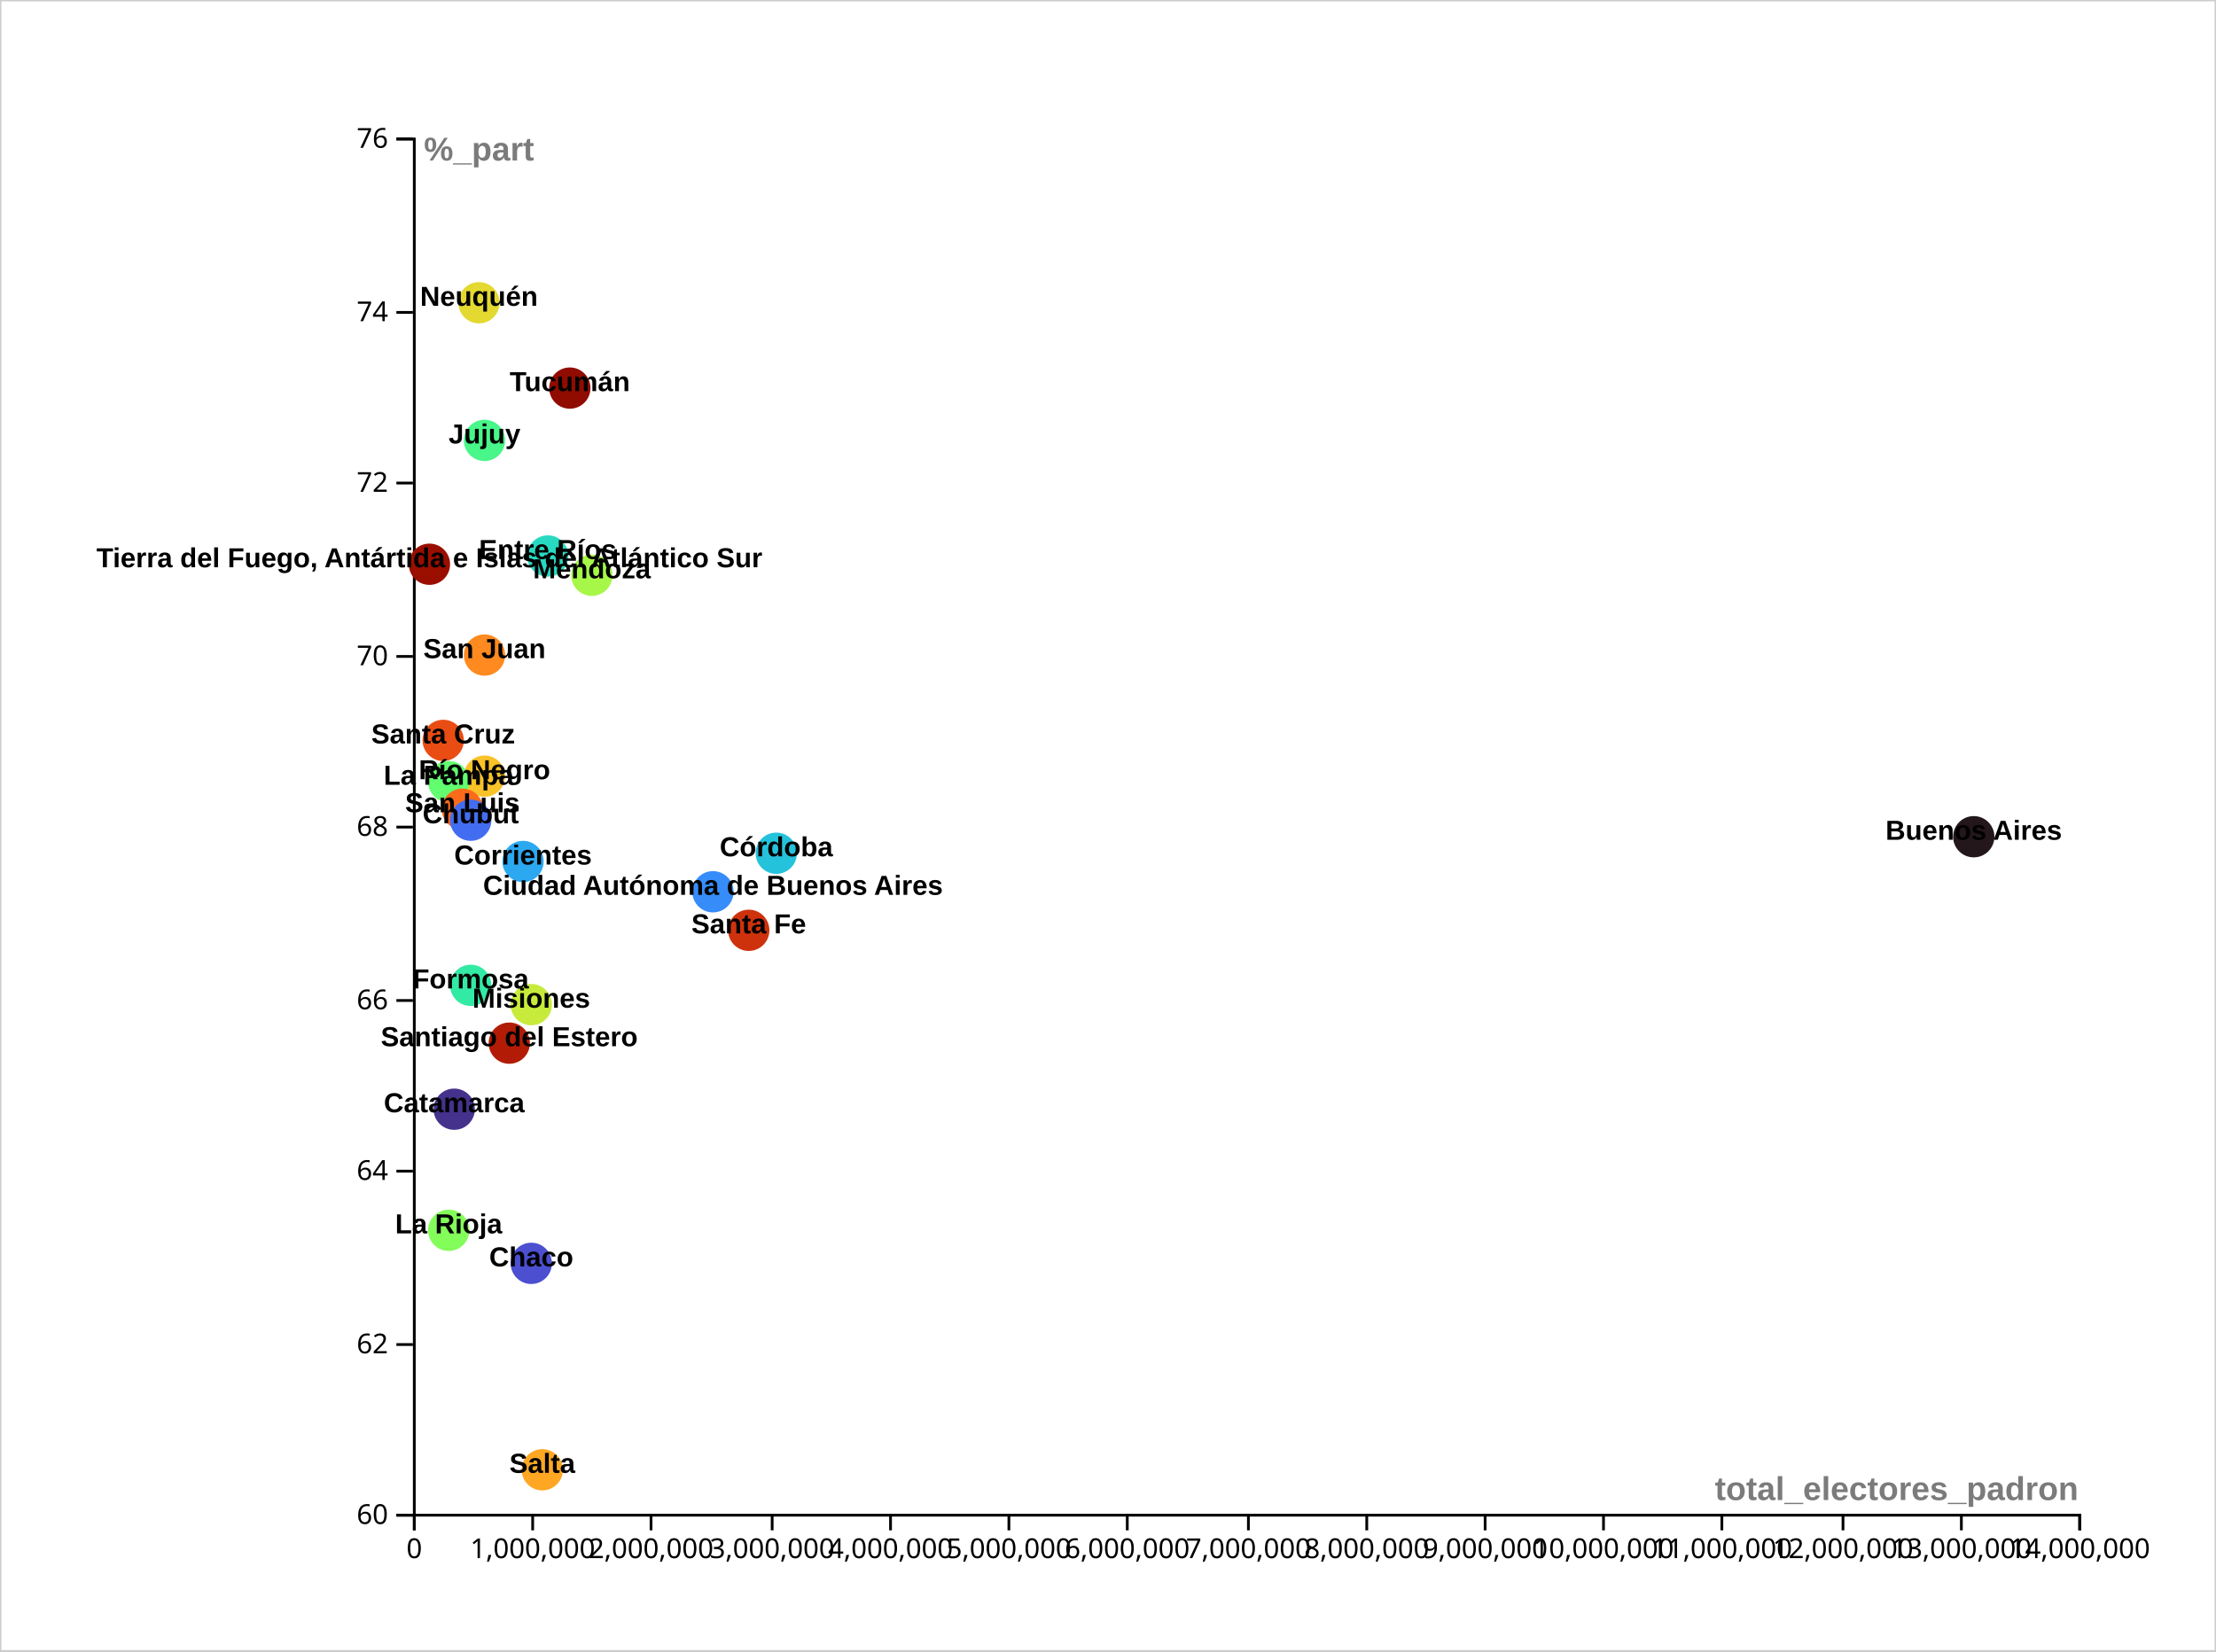
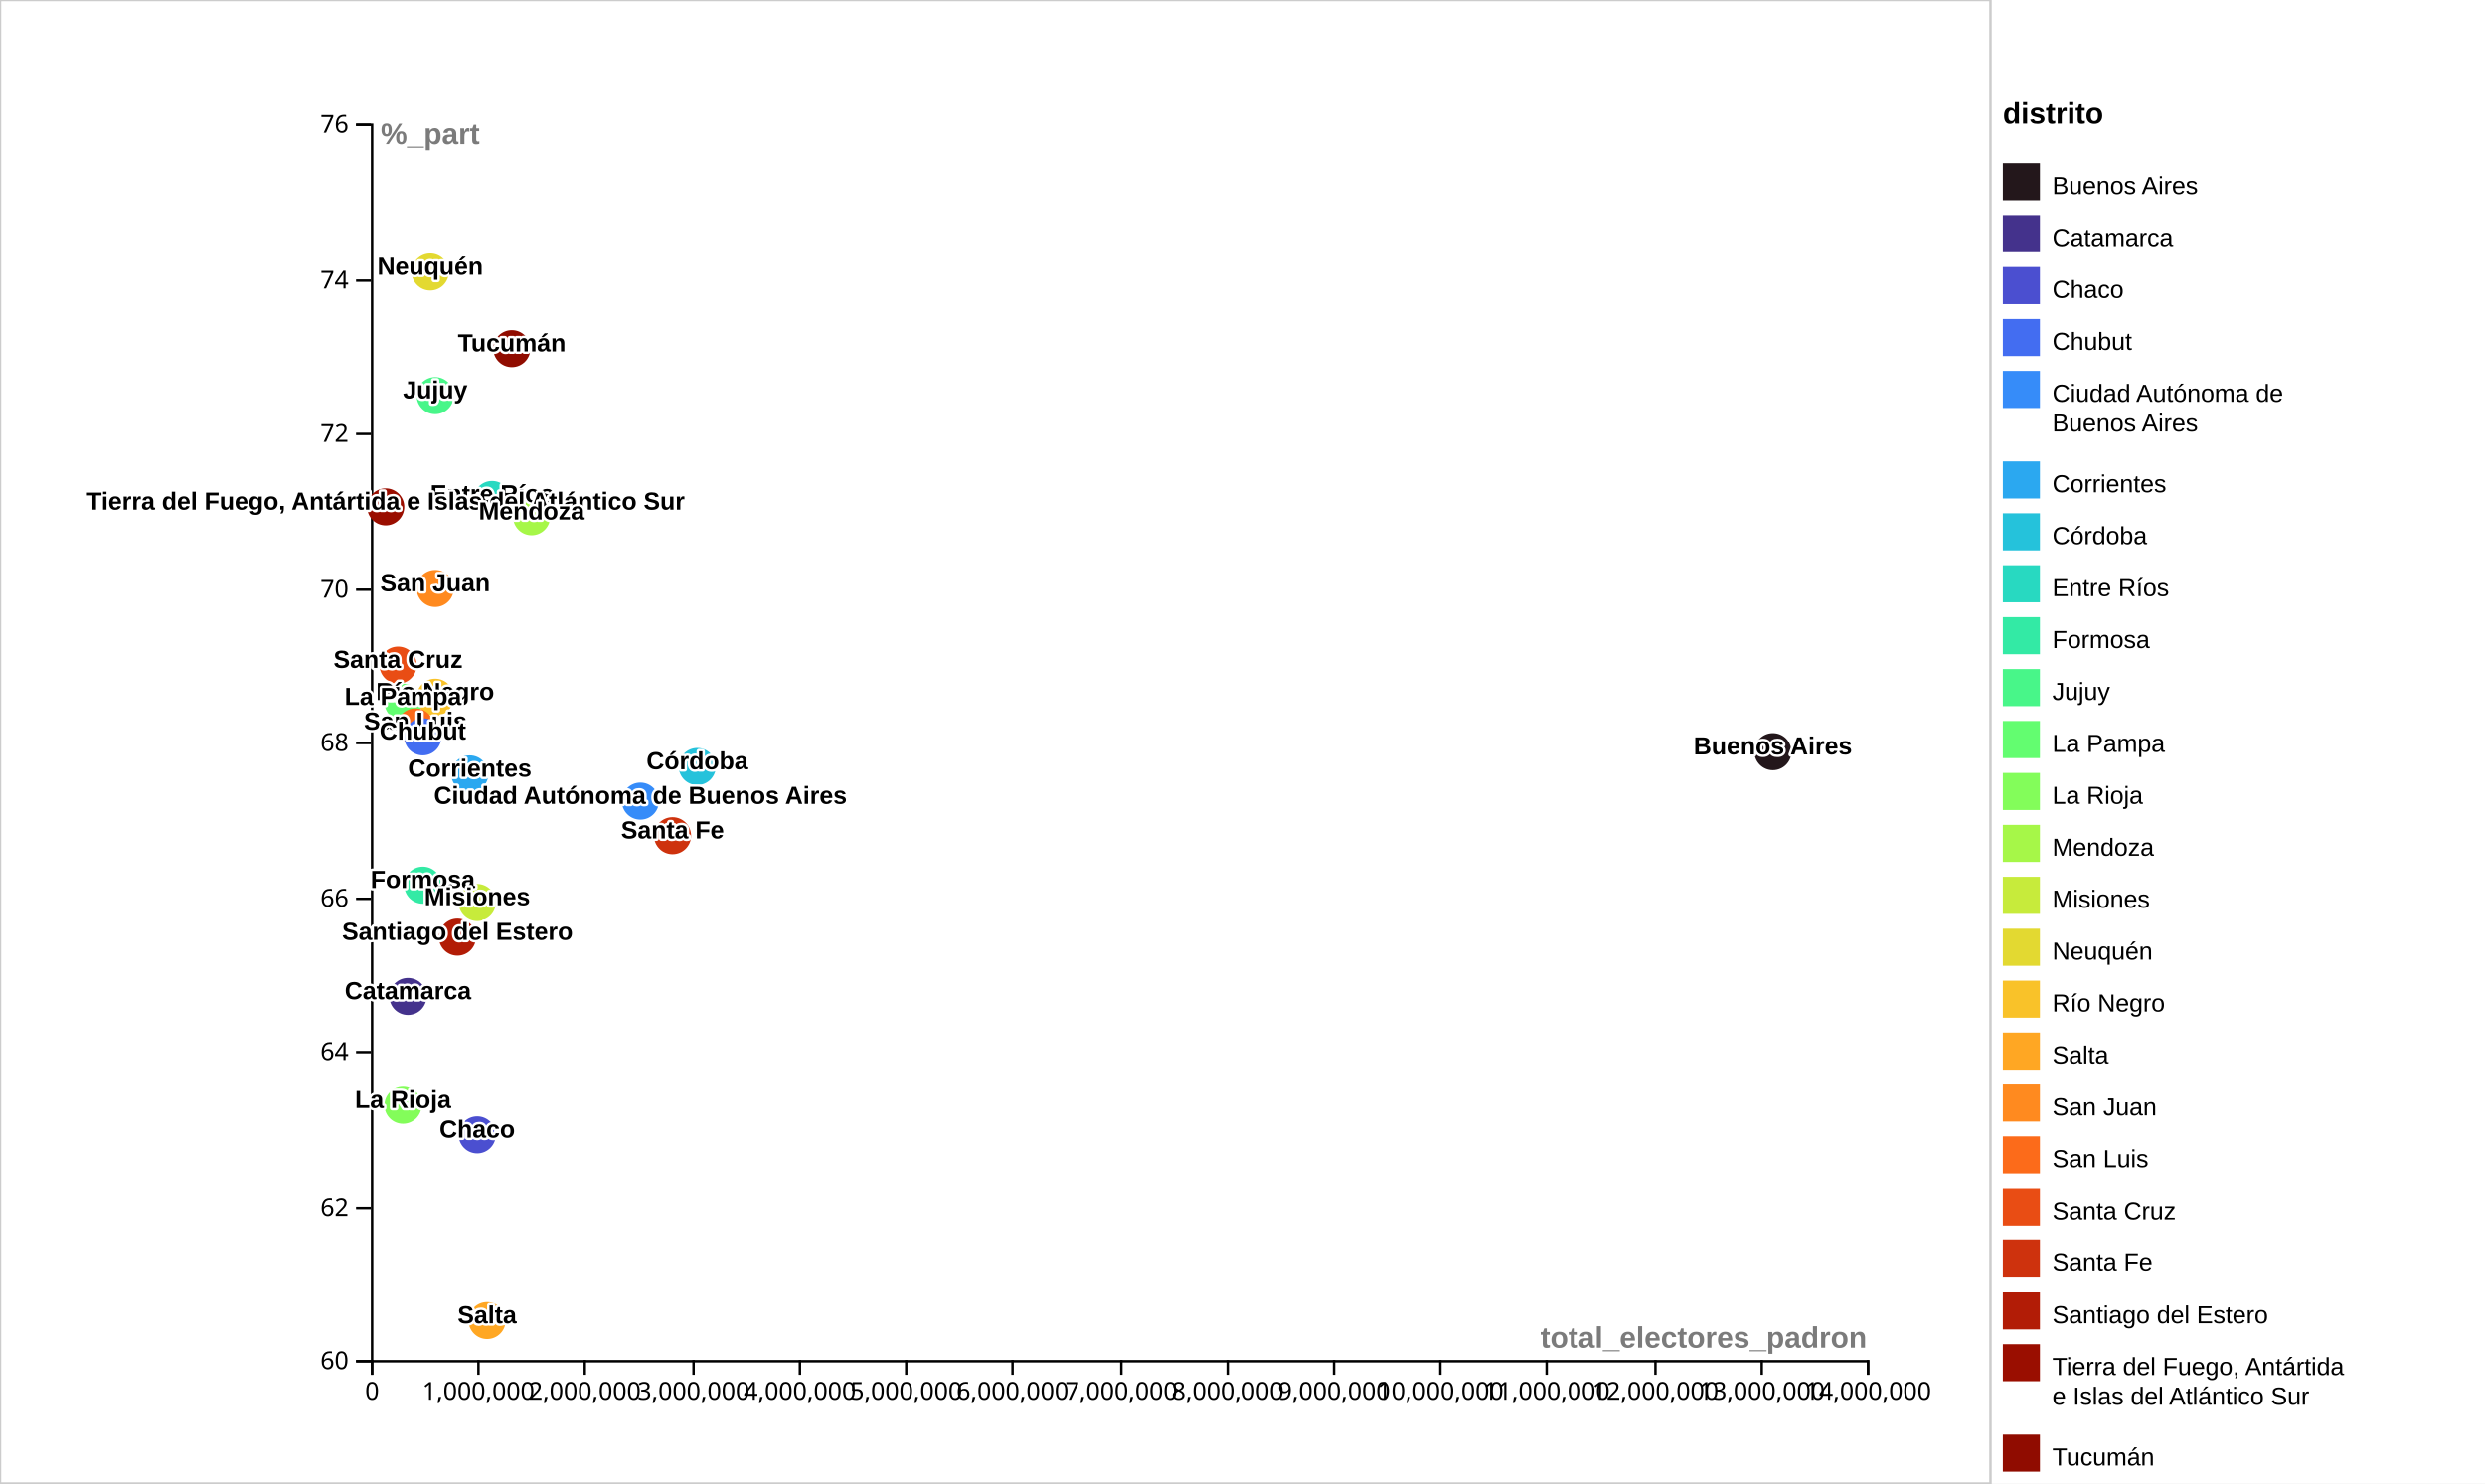
- <svg xmlns="http://www.w3.org/2000/svg" width="805" height="600">
-   <rect width="805" height="600" x="0" y="0" fill="#FFFFFF" id="background" />
+ <svg xmlns="http://www.w3.org/2000/svg" width="1005" height="600">
+   <rect width="1005" height="600" x="0" y="0" fill="#FFFFFF" id="background" />
  <g id="series">
    <g transform="translate(0,0)">
      <g transform="translate(150,50)" clip-path="url(#serieClipPath)">
        <g id="axis">
          <g transform="translate(0,500)" fill="none" font-size="10" font-family="sans-serif" text-anchor="middle">
            <path class="domain" stroke="currentColor" d="M0.5,6V0.5H605.5V6" />
            <g class="tick" opacity="1" transform="translate(0.5,0)">
              <line stroke="currentColor" y2="6" />
              <text fill="currentColor" y="9" dy="0.71em">0</text>
            </g>
            <g class="tick" opacity="1" transform="translate(43.5,0)">
              <line stroke="currentColor" y2="6" />
              <text fill="currentColor" y="9" dy="0.71em">1,000,000</text>
            </g>
            <g class="tick" opacity="1" transform="translate(86.5,0)">
              <line stroke="currentColor" y2="6" />
              <text fill="currentColor" y="9" dy="0.71em">2,000,000</text>
            </g>
            <g class="tick" opacity="1" transform="translate(130.5,0)">
              <line stroke="currentColor" y2="6" />
              <text fill="currentColor" y="9" dy="0.71em">3,000,000</text>
            </g>
            <g class="tick" opacity="1" transform="translate(173.5,0)">
              <line stroke="currentColor" y2="6" />
              <text fill="currentColor" y="9" dy="0.71em">4,000,000</text>
            </g>
            <g class="tick" opacity="1" transform="translate(216.5,0)">
              <line stroke="currentColor" y2="6" />
              <text fill="currentColor" y="9" dy="0.71em">5,000,000</text>
            </g>
            <g class="tick" opacity="1" transform="translate(259.5,0)">
              <line stroke="currentColor" y2="6" />
              <text fill="currentColor" y="9" dy="0.71em">6,000,000</text>
            </g>
            <g class="tick" opacity="1" transform="translate(303.5,0)">
              <line stroke="currentColor" y2="6" />
              <text fill="currentColor" y="9" dy="0.71em">7,000,000</text>
            </g>
            <g class="tick" opacity="1" transform="translate(346.5,0)">
              <line stroke="currentColor" y2="6" />
              <text fill="currentColor" y="9" dy="0.71em">8,000,000</text>
            </g>
            <g class="tick" opacity="1" transform="translate(389.5,0)">
              <line stroke="currentColor" y2="6" />
              <text fill="currentColor" y="9" dy="0.71em">9,000,000</text>
            </g>
            <g class="tick" opacity="1" transform="translate(432.5,0)">
              <line stroke="currentColor" y2="6" />
              <text fill="currentColor" y="9" dy="0.71em">10,000,000</text>
            </g>
            <g class="tick" opacity="1" transform="translate(475.5,0)">
              <line stroke="currentColor" y2="6" />
              <text fill="currentColor" y="9" dy="0.71em">11,000,000</text>
            </g>
            <g class="tick" opacity="1" transform="translate(519.5,0)">
              <line stroke="currentColor" y2="6" />
              <text fill="currentColor" y="9" dy="0.71em">12,000,000</text>
            </g>
            <g class="tick" opacity="1" transform="translate(562.5,0)">
              <line stroke="currentColor" y2="6" />
              <text fill="currentColor" y="9" dy="0.71em">13,000,000</text>
            </g>
            <g class="tick" opacity="1" transform="translate(605.5,0)">
              <line stroke="currentColor" y2="6" />
              <text fill="currentColor" y="9" dy="0.71em">14,000,000</text>
            </g>
            <text x="605" dy="-5" text-anchor="end" style="font-family: Arial, sans-serif; font-size: 12px; fill: rgb(123, 123, 123); font-weight: bold;">total_electores_padron</text>
          </g>
          <g fill="none" font-size="10" font-family="sans-serif" text-anchor="end">
            <path class="domain" stroke="currentColor" d="M-6,500.5H0.5V0.5H-6" />
            <g class="tick" opacity="1" transform="translate(0,500.5)">
              <line stroke="currentColor" x2="-6" />
              <text fill="currentColor" x="-9" dy="0.32em">60</text>
            </g>
            <g class="tick" opacity="1" transform="translate(0,438.5)">
              <line stroke="currentColor" x2="-6" />
              <text fill="currentColor" x="-9" dy="0.32em">62</text>
            </g>
            <g class="tick" opacity="1" transform="translate(0,375.5)">
              <line stroke="currentColor" x2="-6" />
              <text fill="currentColor" x="-9" dy="0.32em">64</text>
            </g>
            <g class="tick" opacity="1" transform="translate(0,313.5)">
              <line stroke="currentColor" x2="-6" />
              <text fill="currentColor" x="-9" dy="0.32em">66</text>
            </g>
            <g class="tick" opacity="1" transform="translate(0,250.5)">
              <line stroke="currentColor" x2="-6" />
              <text fill="currentColor" x="-9" dy="0.32em">68</text>
            </g>
            <g class="tick" opacity="1" transform="translate(0,188.5)">
              <line stroke="currentColor" x2="-6" />
              <text fill="currentColor" x="-9" dy="0.32em">70</text>
            </g>
            <g class="tick" opacity="1" transform="translate(0,125.5)">
              <line stroke="currentColor" x2="-6" />
              <text fill="currentColor" x="-9" dy="0.32em">72</text>
            </g>
            <g class="tick" opacity="1" transform="translate(0,63.5)">
              <line stroke="currentColor" x2="-6" />
              <text fill="currentColor" x="-9" dy="0.32em">74</text>
            </g>
            <g class="tick" opacity="1" transform="translate(0,0.5)">
              <line stroke="currentColor" x2="-6" />
              <text fill="currentColor" x="-9" dy="0.32em">76</text>
            </g>
            <text x="4" text-anchor="start" dominant-baseline="hanging" style="font-family: Arial, sans-serif; font-size: 12px; fill: rgb(123, 123, 123); font-weight: bold;">%_part</text>
          </g>
        </g>
        <g id="viz">
          <g>
            <circle cx="24" cy="60" fill="rgb(227, 217, 49)" r="7.5" stroke="none" />
          </g>
          <g>
            <circle cx="57" cy="91" fill="rgb(144, 12, 0)" r="7.5" stroke="none" />
          </g>
          <g>
            <circle cx="26" cy="110" fill="rgb(72, 246, 137)" r="7.5" stroke="none" />
          </g>
          <g>
            <circle cx="49" cy="152" fill="rgb(40, 217, 193)" r="7.5" stroke="none" />
          </g>
          <g>
            <circle cx="6" cy="155" fill="rgb(154, 14, 0)" r="7.5" stroke="none" />
          </g>
          <g>
            <circle cx="65" cy="159" fill="rgb(166, 247, 72)" r="7.5" stroke="none" />
          </g>
          <g>
            <circle cx="26" cy="188" fill="rgb(255, 138, 31)" r="7.5" stroke="none" />
          </g>
          <g>
            <circle cx="11" cy="219" fill="rgb(233, 77, 20)" r="7.5" stroke="none" />
          </g>
          <g>
            <circle cx="26" cy="232" fill="rgb(249, 194, 41)" r="7.5" stroke="none" />
          </g>
          <g>
            <circle cx="13" cy="234" fill="rgb(99, 253, 112)" r="7.5" stroke="none" />
          </g>
          <g>
            <circle cx="18" cy="244" fill="rgb(252, 107, 26)" r="7.5" stroke="none" />
          </g>
          <g>
            <circle cx="21" cy="248" fill="rgb(67, 109, 241)" r="7.5" stroke="none" />
          </g>
          <g>
            <circle cx="567" cy="254" fill="rgb(35, 23, 27)" r="7.5" stroke="none" />
          </g>
          <g>
            <circle cx="132" cy="260" fill="rgb(37, 194, 219)" r="7.5" stroke="none" />
          </g>
          <g>
            <circle cx="40" cy="263" fill="rgb(43, 168, 240)" r="7.5" stroke="none" />
          </g>
          <g>
            <circle cx="109" cy="274" fill="rgb(54, 140, 249)" r="7.5" stroke="none" />
          </g>
          <g>
            <circle cx="122" cy="288" fill="rgb(206, 50, 13)" r="7.5" stroke="none" />
          </g>
          <g>
            <circle cx="21" cy="308" fill="rgb(51, 234, 165)" r="7.5" stroke="none" />
          </g>
          <g>
            <circle cx="43" cy="315" fill="rgb(199, 235, 59)" r="7.5" stroke="none" />
          </g>
          <g>
            <circle cx="35" cy="329" fill="rgb(178, 28, 6)" r="7.5" stroke="none" />
          </g>
          <g>
            <circle cx="15" cy="353" fill="rgb(68, 50, 140)" r="7.5" stroke="none" />
          </g>
          <g>
            <circle cx="13" cy="397" fill="rgb(131, 253, 90)" r="7.5" stroke="none" />
          </g>
          <g>
            <circle cx="43" cy="409" fill="rgb(75, 79, 208)" r="7.5" stroke="none" />
          </g>
          <g>
            <circle cx="47" cy="484" fill="rgb(255, 167, 35)" r="7.5" stroke="none" />
          </g>
          <g id="labels">
            <g transform="translate(24,60)">
-               <text x="0" y="0" text-anchor="middle" dominant-baseline="text-before-edge" transform="translate(0,-5.5)">
+               <text x="0" y="0" text-anchor="middle" dominant-baseline="text-before-edge" transform="translate(0,-5.5)" style="stroke-width: 2px; paint-order: stroke; stroke: white; stroke-linecap: round; stroke-linejoin: round;">
                <tspan x="0" y="0" dy="0" style="font-family: Arial, sans-serif; font-size: 10px; fill: black; font-weight: bold;">Neuquén</tspan>
              </text>
            </g>
            <g transform="translate(57,91)">
-               <text x="0" y="0" text-anchor="middle" dominant-baseline="text-before-edge" transform="translate(0,-5.5)">
+               <text x="0" y="0" text-anchor="middle" dominant-baseline="text-before-edge" transform="translate(0,-5.5)" style="stroke-width: 2px; paint-order: stroke; stroke: white; stroke-linecap: round; stroke-linejoin: round;">
                <tspan x="0" y="0" dy="0" style="font-family: Arial, sans-serif; font-size: 10px; fill: black; font-weight: bold;">Tucumán</tspan>
              </text>
            </g>
            <g transform="translate(26,110)">
-               <text x="0" y="0" text-anchor="middle" dominant-baseline="text-before-edge" transform="translate(0,-5.5)">
+               <text x="0" y="0" text-anchor="middle" dominant-baseline="text-before-edge" transform="translate(0,-5.5)" style="stroke-width: 2px; paint-order: stroke; stroke: white; stroke-linecap: round; stroke-linejoin: round;">
                <tspan x="0" y="0" dy="0" style="font-family: Arial, sans-serif; font-size: 10px; fill: black; font-weight: bold;">Jujuy</tspan>
              </text>
            </g>
            <g transform="translate(49,152)">
-               <text x="0" y="0" text-anchor="middle" dominant-baseline="text-before-edge" transform="translate(0,-5.5)">
+               <text x="0" y="0" text-anchor="middle" dominant-baseline="text-before-edge" transform="translate(0,-5.5)" style="stroke-width: 2px; paint-order: stroke; stroke: white; stroke-linecap: round; stroke-linejoin: round;">
                <tspan x="0" y="0" dy="0" style="font-family: Arial, sans-serif; font-size: 10px; fill: black; font-weight: bold;">Entre Ríos</tspan>
              </text>
            </g>
            <g transform="translate(6,155)">
-               <text x="0" y="0" text-anchor="middle" dominant-baseline="text-before-edge" transform="translate(0,-5.5)">
+               <text x="0" y="0" text-anchor="middle" dominant-baseline="text-before-edge" transform="translate(0,-5.5)" style="stroke-width: 2px; paint-order: stroke; stroke: white; stroke-linecap: round; stroke-linejoin: round;">
                <tspan x="0" y="0" dy="0" style="font-family: Arial, sans-serif; font-size: 10px; fill: black; font-weight: bold;">Tierra del Fuego, Antártida e Islas del Atlántico Sur</tspan>
              </text>
            </g>
            <g transform="translate(65,159)">
-               <text x="0" y="0" text-anchor="middle" dominant-baseline="text-before-edge" transform="translate(0,-5.5)">
+               <text x="0" y="0" text-anchor="middle" dominant-baseline="text-before-edge" transform="translate(0,-5.5)" style="stroke-width: 2px; paint-order: stroke; stroke: white; stroke-linecap: round; stroke-linejoin: round;">
                <tspan x="0" y="0" dy="0" style="font-family: Arial, sans-serif; font-size: 10px; fill: black; font-weight: bold;">Mendoza</tspan>
              </text>
            </g>
            <g transform="translate(26,188)">
-               <text x="0" y="0" text-anchor="middle" dominant-baseline="text-before-edge" transform="translate(0,-5.5)">
+               <text x="0" y="0" text-anchor="middle" dominant-baseline="text-before-edge" transform="translate(0,-5.5)" style="stroke-width: 2px; paint-order: stroke; stroke: white; stroke-linecap: round; stroke-linejoin: round;">
                <tspan x="0" y="0" dy="0" style="font-family: Arial, sans-serif; font-size: 10px; fill: black; font-weight: bold;">San Juan</tspan>
              </text>
            </g>
            <g transform="translate(11,219)">
-               <text x="0" y="0" text-anchor="middle" dominant-baseline="text-before-edge" transform="translate(0,-5.5)">
+               <text x="0" y="0" text-anchor="middle" dominant-baseline="text-before-edge" transform="translate(0,-5.5)" style="stroke-width: 2px; paint-order: stroke; stroke: white; stroke-linecap: round; stroke-linejoin: round;">
                <tspan x="0" y="0" dy="0" style="font-family: Arial, sans-serif; font-size: 10px; fill: black; font-weight: bold;">Santa Cruz</tspan>
              </text>
            </g>
            <g transform="translate(26,232)">
-               <text x="0" y="0" text-anchor="middle" dominant-baseline="text-before-edge" transform="translate(0,-5.5)">
+               <text x="0" y="0" text-anchor="middle" dominant-baseline="text-before-edge" transform="translate(0,-5.5)" style="stroke-width: 2px; paint-order: stroke; stroke: white; stroke-linecap: round; stroke-linejoin: round;">
                <tspan x="0" y="0" dy="0" style="font-family: Arial, sans-serif; font-size: 10px; fill: black; font-weight: bold;">Río Negro</tspan>
              </text>
            </g>
            <g transform="translate(13,234)">
-               <text x="0" y="0" text-anchor="middle" dominant-baseline="text-before-edge" transform="translate(0,-5.5)">
+               <text x="0" y="0" text-anchor="middle" dominant-baseline="text-before-edge" transform="translate(0,-5.5)" style="stroke-width: 2px; paint-order: stroke; stroke: white; stroke-linecap: round; stroke-linejoin: round;">
                <tspan x="0" y="0" dy="0" style="font-family: Arial, sans-serif; font-size: 10px; fill: black; font-weight: bold;">La Pampa</tspan>
              </text>
            </g>
            <g transform="translate(18,244)">
-               <text x="0" y="0" text-anchor="middle" dominant-baseline="text-before-edge" transform="translate(0,-5.5)">
+               <text x="0" y="0" text-anchor="middle" dominant-baseline="text-before-edge" transform="translate(0,-5.5)" style="stroke-width: 2px; paint-order: stroke; stroke: white; stroke-linecap: round; stroke-linejoin: round;">
                <tspan x="0" y="0" dy="0" style="font-family: Arial, sans-serif; font-size: 10px; fill: black; font-weight: bold;">San Luis</tspan>
              </text>
            </g>
            <g transform="translate(21,248)">
-               <text x="0" y="0" text-anchor="middle" dominant-baseline="text-before-edge" transform="translate(0,-5.5)">
+               <text x="0" y="0" text-anchor="middle" dominant-baseline="text-before-edge" transform="translate(0,-5.5)" style="stroke-width: 2px; paint-order: stroke; stroke: white; stroke-linecap: round; stroke-linejoin: round;">
                <tspan x="0" y="0" dy="0" style="font-family: Arial, sans-serif; font-size: 10px; fill: black; font-weight: bold;">Chubut</tspan>
              </text>
            </g>
            <g transform="translate(567,254)">
-               <text x="0" y="0" text-anchor="middle" dominant-baseline="text-before-edge" transform="translate(0,-5.5)">
+               <text x="0" y="0" text-anchor="middle" dominant-baseline="text-before-edge" transform="translate(0,-5.5)" style="stroke-width: 2px; paint-order: stroke; stroke: white; stroke-linecap: round; stroke-linejoin: round;">
                <tspan x="0" y="0" dy="0" style="font-family: Arial, sans-serif; font-size: 10px; fill: black; font-weight: bold;">Buenos Aires</tspan>
              </text>
            </g>
            <g transform="translate(132,260)">
-               <text x="0" y="0" text-anchor="middle" dominant-baseline="text-before-edge" transform="translate(0,-5.5)">
+               <text x="0" y="0" text-anchor="middle" dominant-baseline="text-before-edge" transform="translate(0,-5.5)" style="stroke-width: 2px; paint-order: stroke; stroke: white; stroke-linecap: round; stroke-linejoin: round;">
                <tspan x="0" y="0" dy="0" style="font-family: Arial, sans-serif; font-size: 10px; fill: black; font-weight: bold;">Córdoba</tspan>
              </text>
            </g>
            <g transform="translate(40,263)">
-               <text x="0" y="0" text-anchor="middle" dominant-baseline="text-before-edge" transform="translate(0,-5.5)">
+               <text x="0" y="0" text-anchor="middle" dominant-baseline="text-before-edge" transform="translate(0,-5.5)" style="stroke-width: 2px; paint-order: stroke; stroke: white; stroke-linecap: round; stroke-linejoin: round;">
                <tspan x="0" y="0" dy="0" style="font-family: Arial, sans-serif; font-size: 10px; fill: black; font-weight: bold;">Corrientes</tspan>
              </text>
            </g>
            <g transform="translate(109,274)">
-               <text x="0" y="0" text-anchor="middle" dominant-baseline="text-before-edge" transform="translate(0,-5.5)">
+               <text x="0" y="0" text-anchor="middle" dominant-baseline="text-before-edge" transform="translate(0,-5.5)" style="stroke-width: 2px; paint-order: stroke; stroke: white; stroke-linecap: round; stroke-linejoin: round;">
                <tspan x="0" y="0" dy="0" style="font-family: Arial, sans-serif; font-size: 10px; fill: black; font-weight: bold;">Ciudad Autónoma de Buenos Aires</tspan>
              </text>
            </g>
            <g transform="translate(122,288)">
-               <text x="0" y="0" text-anchor="middle" dominant-baseline="text-before-edge" transform="translate(0,-5.5)">
+               <text x="0" y="0" text-anchor="middle" dominant-baseline="text-before-edge" transform="translate(0,-5.5)" style="stroke-width: 2px; paint-order: stroke; stroke: white; stroke-linecap: round; stroke-linejoin: round;">
                <tspan x="0" y="0" dy="0" style="font-family: Arial, sans-serif; font-size: 10px; fill: black; font-weight: bold;">Santa Fe</tspan>
              </text>
            </g>
            <g transform="translate(21,308)">
-               <text x="0" y="0" text-anchor="middle" dominant-baseline="text-before-edge" transform="translate(0,-5.5)">
+               <text x="0" y="0" text-anchor="middle" dominant-baseline="text-before-edge" transform="translate(0,-5.5)" style="stroke-width: 2px; paint-order: stroke; stroke: white; stroke-linecap: round; stroke-linejoin: round;">
                <tspan x="0" y="0" dy="0" style="font-family: Arial, sans-serif; font-size: 10px; fill: black; font-weight: bold;">Formosa</tspan>
              </text>
            </g>
            <g transform="translate(43,315)">
-               <text x="0" y="0" text-anchor="middle" dominant-baseline="text-before-edge" transform="translate(0,-5.5)">
+               <text x="0" y="0" text-anchor="middle" dominant-baseline="text-before-edge" transform="translate(0,-5.5)" style="stroke-width: 2px; paint-order: stroke; stroke: white; stroke-linecap: round; stroke-linejoin: round;">
                <tspan x="0" y="0" dy="0" style="font-family: Arial, sans-serif; font-size: 10px; fill: black; font-weight: bold;">Misiones</tspan>
              </text>
            </g>
            <g transform="translate(35,329)">
-               <text x="0" y="0" text-anchor="middle" dominant-baseline="text-before-edge" transform="translate(0,-5.5)">
+               <text x="0" y="0" text-anchor="middle" dominant-baseline="text-before-edge" transform="translate(0,-5.5)" style="stroke-width: 2px; paint-order: stroke; stroke: white; stroke-linecap: round; stroke-linejoin: round;">
                <tspan x="0" y="0" dy="0" style="font-family: Arial, sans-serif; font-size: 10px; fill: black; font-weight: bold;">Santiago del Estero</tspan>
              </text>
            </g>
            <g transform="translate(15,353)">
-               <text x="0" y="0" text-anchor="middle" dominant-baseline="text-before-edge" transform="translate(0,-5.5)">
+               <text x="0" y="0" text-anchor="middle" dominant-baseline="text-before-edge" transform="translate(0,-5.5)" style="stroke-width: 2px; paint-order: stroke; stroke: white; stroke-linecap: round; stroke-linejoin: round;">
                <tspan x="0" y="0" dy="0" style="font-family: Arial, sans-serif; font-size: 10px; fill: black; font-weight: bold;">Catamarca</tspan>
              </text>
            </g>
            <g transform="translate(13,397)">
-               <text x="0" y="0" text-anchor="middle" dominant-baseline="text-before-edge" transform="translate(0,-5.5)">
+               <text x="0" y="0" text-anchor="middle" dominant-baseline="text-before-edge" transform="translate(0,-5.5)" style="stroke-width: 2px; paint-order: stroke; stroke: white; stroke-linecap: round; stroke-linejoin: round;">
                <tspan x="0" y="0" dy="0" style="font-family: Arial, sans-serif; font-size: 10px; fill: black; font-weight: bold;">La Rioja</tspan>
              </text>
            </g>
            <g transform="translate(43,409)">
-               <text x="0" y="0" text-anchor="middle" dominant-baseline="text-before-edge" transform="translate(0,-5.5)">
+               <text x="0" y="0" text-anchor="middle" dominant-baseline="text-before-edge" transform="translate(0,-5.5)" style="stroke-width: 2px; paint-order: stroke; stroke: white; stroke-linecap: round; stroke-linejoin: round;">
                <tspan x="0" y="0" dy="0" style="font-family: Arial, sans-serif; font-size: 10px; fill: black; font-weight: bold;">Chaco</tspan>
              </text>
            </g>
            <g transform="translate(47,484)">
-               <text x="0" y="0" text-anchor="middle" dominant-baseline="text-before-edge" transform="translate(0,-5.5)">
+               <text x="0" y="0" text-anchor="middle" dominant-baseline="text-before-edge" transform="translate(0,-5.5)" style="stroke-width: 2px; paint-order: stroke; stroke: white; stroke-linecap: round; stroke-linejoin: round;">
                <tspan x="0" y="0" dy="0" style="font-family: Arial, sans-serif; font-size: 10px; fill: black; font-weight: bold;">Salta</tspan>
              </text>
            </g>
          </g>
        </g>
      </g>
      <text y="4" x="4" style="font-family: Arial, sans-serif; font-size: 12px; fill: black; font-weight: bold; dominant-baseline: hanging;" />
    </g>
  </g>
  <g id="grid">
    <rect x="0" y="0" width="805" height="600" fill="none" stroke="#ccc" />
  </g>
  <clipPath id="serieClipPath">
    <rect x="-150" y="-50" width="805" height="600" />
  </clipPath>
+   <g id="legend" transform="translate(805,50)">
+     <g transform="translate(5,0)">
+       <g class="legendColor" transform="translate(0,0)">
+         <g class="legendCells" transform="translate(0,16)">
+           <g class="cell" transform="translate(0, 0)">
+             <rect class="swatch" height="15" width="15" style="fill: rgb(35, 23, 27);" />
+             <text class="label" transform="translate( 20, 12.5)" font-family="&quot;Arial&quot;, sans-serif" font-size="10px">
+               <tspan x="0" dy="0em">Buenos Aires</tspan>
+             </text>
+           </g>
+           <g class="cell" transform="translate(0, 21)">
+             <rect class="swatch" height="15" width="15" style="fill: rgb(68, 50, 140);" />
+             <text class="label" transform="translate( 20, 12.5)" font-family="&quot;Arial&quot;, sans-serif" font-size="10px">
+               <tspan x="0" dy="0em">Catamarca</tspan>
+             </text>
+           </g>
+           <g class="cell" transform="translate(0, 42)">
+             <rect class="swatch" height="15" width="15" style="fill: rgb(75, 79, 208);" />
+             <text class="label" transform="translate( 20, 12.5)" font-family="&quot;Arial&quot;, sans-serif" font-size="10px">
+               <tspan x="0" dy="0em">Chaco</tspan>
+             </text>
+           </g>
+           <g class="cell" transform="translate(0, 63)">
+             <rect class="swatch" height="15" width="15" style="fill: rgb(67, 109, 241);" />
+             <text class="label" transform="translate( 20, 12.5)" font-family="&quot;Arial&quot;, sans-serif" font-size="10px">
+               <tspan x="0" dy="0em">Chubut</tspan>
+             </text>
+           </g>
+           <g class="cell" transform="translate(0, 84)">
+             <rect class="swatch" height="15" width="15" style="fill: rgb(54, 140, 249);" />
+             <text class="label" transform="translate( 20, 12.5)" font-family="&quot;Arial&quot;, sans-serif" font-size="10px">
+               <tspan x="0" dy="0em">Ciudad Autónoma de</tspan>
+               <tspan x="0" dy="1.2em">Buenos Aires</tspan>
+             </text>
+           </g>
+           <g class="cell" transform="translate(0, 120.6)">
+             <rect class="swatch" height="15" width="15" style="fill: rgb(43, 168, 240);" />
+             <text class="label" transform="translate( 20, 12.5)" font-family="&quot;Arial&quot;, sans-serif" font-size="10px">
+               <tspan x="0" dy="0em">Corrientes</tspan>
+             </text>
+           </g>
+           <g class="cell" transform="translate(0, 141.6)">
+             <rect class="swatch" height="15" width="15" style="fill: rgb(37, 194, 219);" />
+             <text class="label" transform="translate( 20, 12.5)" font-family="&quot;Arial&quot;, sans-serif" font-size="10px">
+               <tspan x="0" dy="0em">Córdoba</tspan>
+             </text>
+           </g>
+           <g class="cell" transform="translate(0, 162.6)">
+             <rect class="swatch" height="15" width="15" style="fill: rgb(40, 217, 193);" />
+             <text class="label" transform="translate( 20, 12.5)" font-family="&quot;Arial&quot;, sans-serif" font-size="10px">
+               <tspan x="0" dy="0em">Entre Ríos</tspan>
+             </text>
+           </g>
+           <g class="cell" transform="translate(0, 183.6)">
+             <rect class="swatch" height="15" width="15" style="fill: rgb(51, 234, 165);" />
+             <text class="label" transform="translate( 20, 12.5)" font-family="&quot;Arial&quot;, sans-serif" font-size="10px">
+               <tspan x="0" dy="0em">Formosa</tspan>
+             </text>
+           </g>
+           <g class="cell" transform="translate(0, 204.6)">
+             <rect class="swatch" height="15" width="15" style="fill: rgb(72, 246, 137);" />
+             <text class="label" transform="translate( 20, 12.5)" font-family="&quot;Arial&quot;, sans-serif" font-size="10px">
+               <tspan x="0" dy="0em">Jujuy</tspan>
+             </text>
+           </g>
+           <g class="cell" transform="translate(0, 225.6)">
+             <rect class="swatch" height="15" width="15" style="fill: rgb(99, 253, 112);" />
+             <text class="label" transform="translate( 20, 12.5)" font-family="&quot;Arial&quot;, sans-serif" font-size="10px">
+               <tspan x="0" dy="0em">La Pampa</tspan>
+             </text>
+           </g>
+           <g class="cell" transform="translate(0, 246.6)">
+             <rect class="swatch" height="15" width="15" style="fill: rgb(131, 253, 90);" />
+             <text class="label" transform="translate( 20, 12.5)" font-family="&quot;Arial&quot;, sans-serif" font-size="10px">
+               <tspan x="0" dy="0em">La Rioja</tspan>
+             </text>
+           </g>
+           <g class="cell" transform="translate(0, 267.6)">
+             <rect class="swatch" height="15" width="15" style="fill: rgb(166, 247, 72);" />
+             <text class="label" transform="translate( 20, 12.5)" font-family="&quot;Arial&quot;, sans-serif" font-size="10px">
+               <tspan x="0" dy="0em">Mendoza</tspan>
+             </text>
+           </g>
+           <g class="cell" transform="translate(0, 288.6)">
+             <rect class="swatch" height="15" width="15" style="fill: rgb(199, 235, 59);" />
+             <text class="label" transform="translate( 20, 12.5)" font-family="&quot;Arial&quot;, sans-serif" font-size="10px">
+               <tspan x="0" dy="0em">Misiones</tspan>
+             </text>
+           </g>
+           <g class="cell" transform="translate(0, 309.6)">
+             <rect class="swatch" height="15" width="15" style="fill: rgb(227, 217, 49);" />
+             <text class="label" transform="translate( 20, 12.5)" font-family="&quot;Arial&quot;, sans-serif" font-size="10px">
+               <tspan x="0" dy="0em">Neuquén</tspan>
+             </text>
+           </g>
+           <g class="cell" transform="translate(0, 330.6)">
+             <rect class="swatch" height="15" width="15" style="fill: rgb(249, 194, 41);" />
+             <text class="label" transform="translate( 20, 12.5)" font-family="&quot;Arial&quot;, sans-serif" font-size="10px">
+               <tspan x="0" dy="0em">Río Negro</tspan>
+             </text>
+           </g>
+           <g class="cell" transform="translate(0, 351.6)">
+             <rect class="swatch" height="15" width="15" style="fill: rgb(255, 167, 35);" />
+             <text class="label" transform="translate( 20, 12.5)" font-family="&quot;Arial&quot;, sans-serif" font-size="10px">
+               <tspan x="0" dy="0em">Salta</tspan>
+             </text>
+           </g>
+           <g class="cell" transform="translate(0, 372.6)">
+             <rect class="swatch" height="15" width="15" style="fill: rgb(255, 138, 31);" />
+             <text class="label" transform="translate( 20, 12.5)" font-family="&quot;Arial&quot;, sans-serif" font-size="10px">
+               <tspan x="0" dy="0em">San Juan</tspan>
+             </text>
+           </g>
+           <g class="cell" transform="translate(0, 393.6)">
+             <rect class="swatch" height="15" width="15" style="fill: rgb(252, 107, 26);" />
+             <text class="label" transform="translate( 20, 12.5)" font-family="&quot;Arial&quot;, sans-serif" font-size="10px">
+               <tspan x="0" dy="0em">San Luis</tspan>
+             </text>
+           </g>
+           <g class="cell" transform="translate(0, 414.6)">
+             <rect class="swatch" height="15" width="15" style="fill: rgb(233, 77, 20);" />
+             <text class="label" transform="translate( 20, 12.5)" font-family="&quot;Arial&quot;, sans-serif" font-size="10px">
+               <tspan x="0" dy="0em">Santa Cruz</tspan>
+             </text>
+           </g>
+           <g class="cell" transform="translate(0, 435.6)">
+             <rect class="swatch" height="15" width="15" style="fill: rgb(206, 50, 13);" />
+             <text class="label" transform="translate( 20, 12.5)" font-family="&quot;Arial&quot;, sans-serif" font-size="10px">
+               <tspan x="0" dy="0em">Santa Fe</tspan>
+             </text>
+           </g>
+           <g class="cell" transform="translate(0, 456.6)">
+             <rect class="swatch" height="15" width="15" style="fill: rgb(178, 28, 6);" />
+             <text class="label" transform="translate( 20, 12.5)" font-family="&quot;Arial&quot;, sans-serif" font-size="10px">
+               <tspan x="0" dy="0em">Santiago del Estero</tspan>
+             </text>
+           </g>
+           <g class="cell" transform="translate(0, 477.6)">
+             <rect class="swatch" height="15" width="15" style="fill: rgb(154, 14, 0);" />
+             <text class="label" transform="translate( 20, 12.5)" font-family="&quot;Arial&quot;, sans-serif" font-size="10px">
+               <tspan x="0" dy="0em">Tierra del Fuego, Antártida</tspan>
+               <tspan x="0" dy="1.2em">e Islas del Atlántico Sur</tspan>
+             </text>
+           </g>
+           <g class="cell" transform="translate(0, 514.2)">
+             <rect class="swatch" height="15" width="15" style="fill: rgb(144, 12, 0);" />
+             <text class="label" transform="translate( 20, 12.5)" font-family="&quot;Arial&quot;, sans-serif" font-size="10px">
+               <tspan x="0" dy="0em">Tucumán</tspan>
+             </text>
+           </g>
+         </g>
+         <text class="legendTitle" font-family="&quot;Arial&quot;, sans-serif" font-size="12px" font-weight="bold">
+           <tspan x="0" dy="0em">distrito</tspan>
+         </text>
+       </g>
+     </g>
+   </g>
</svg>
